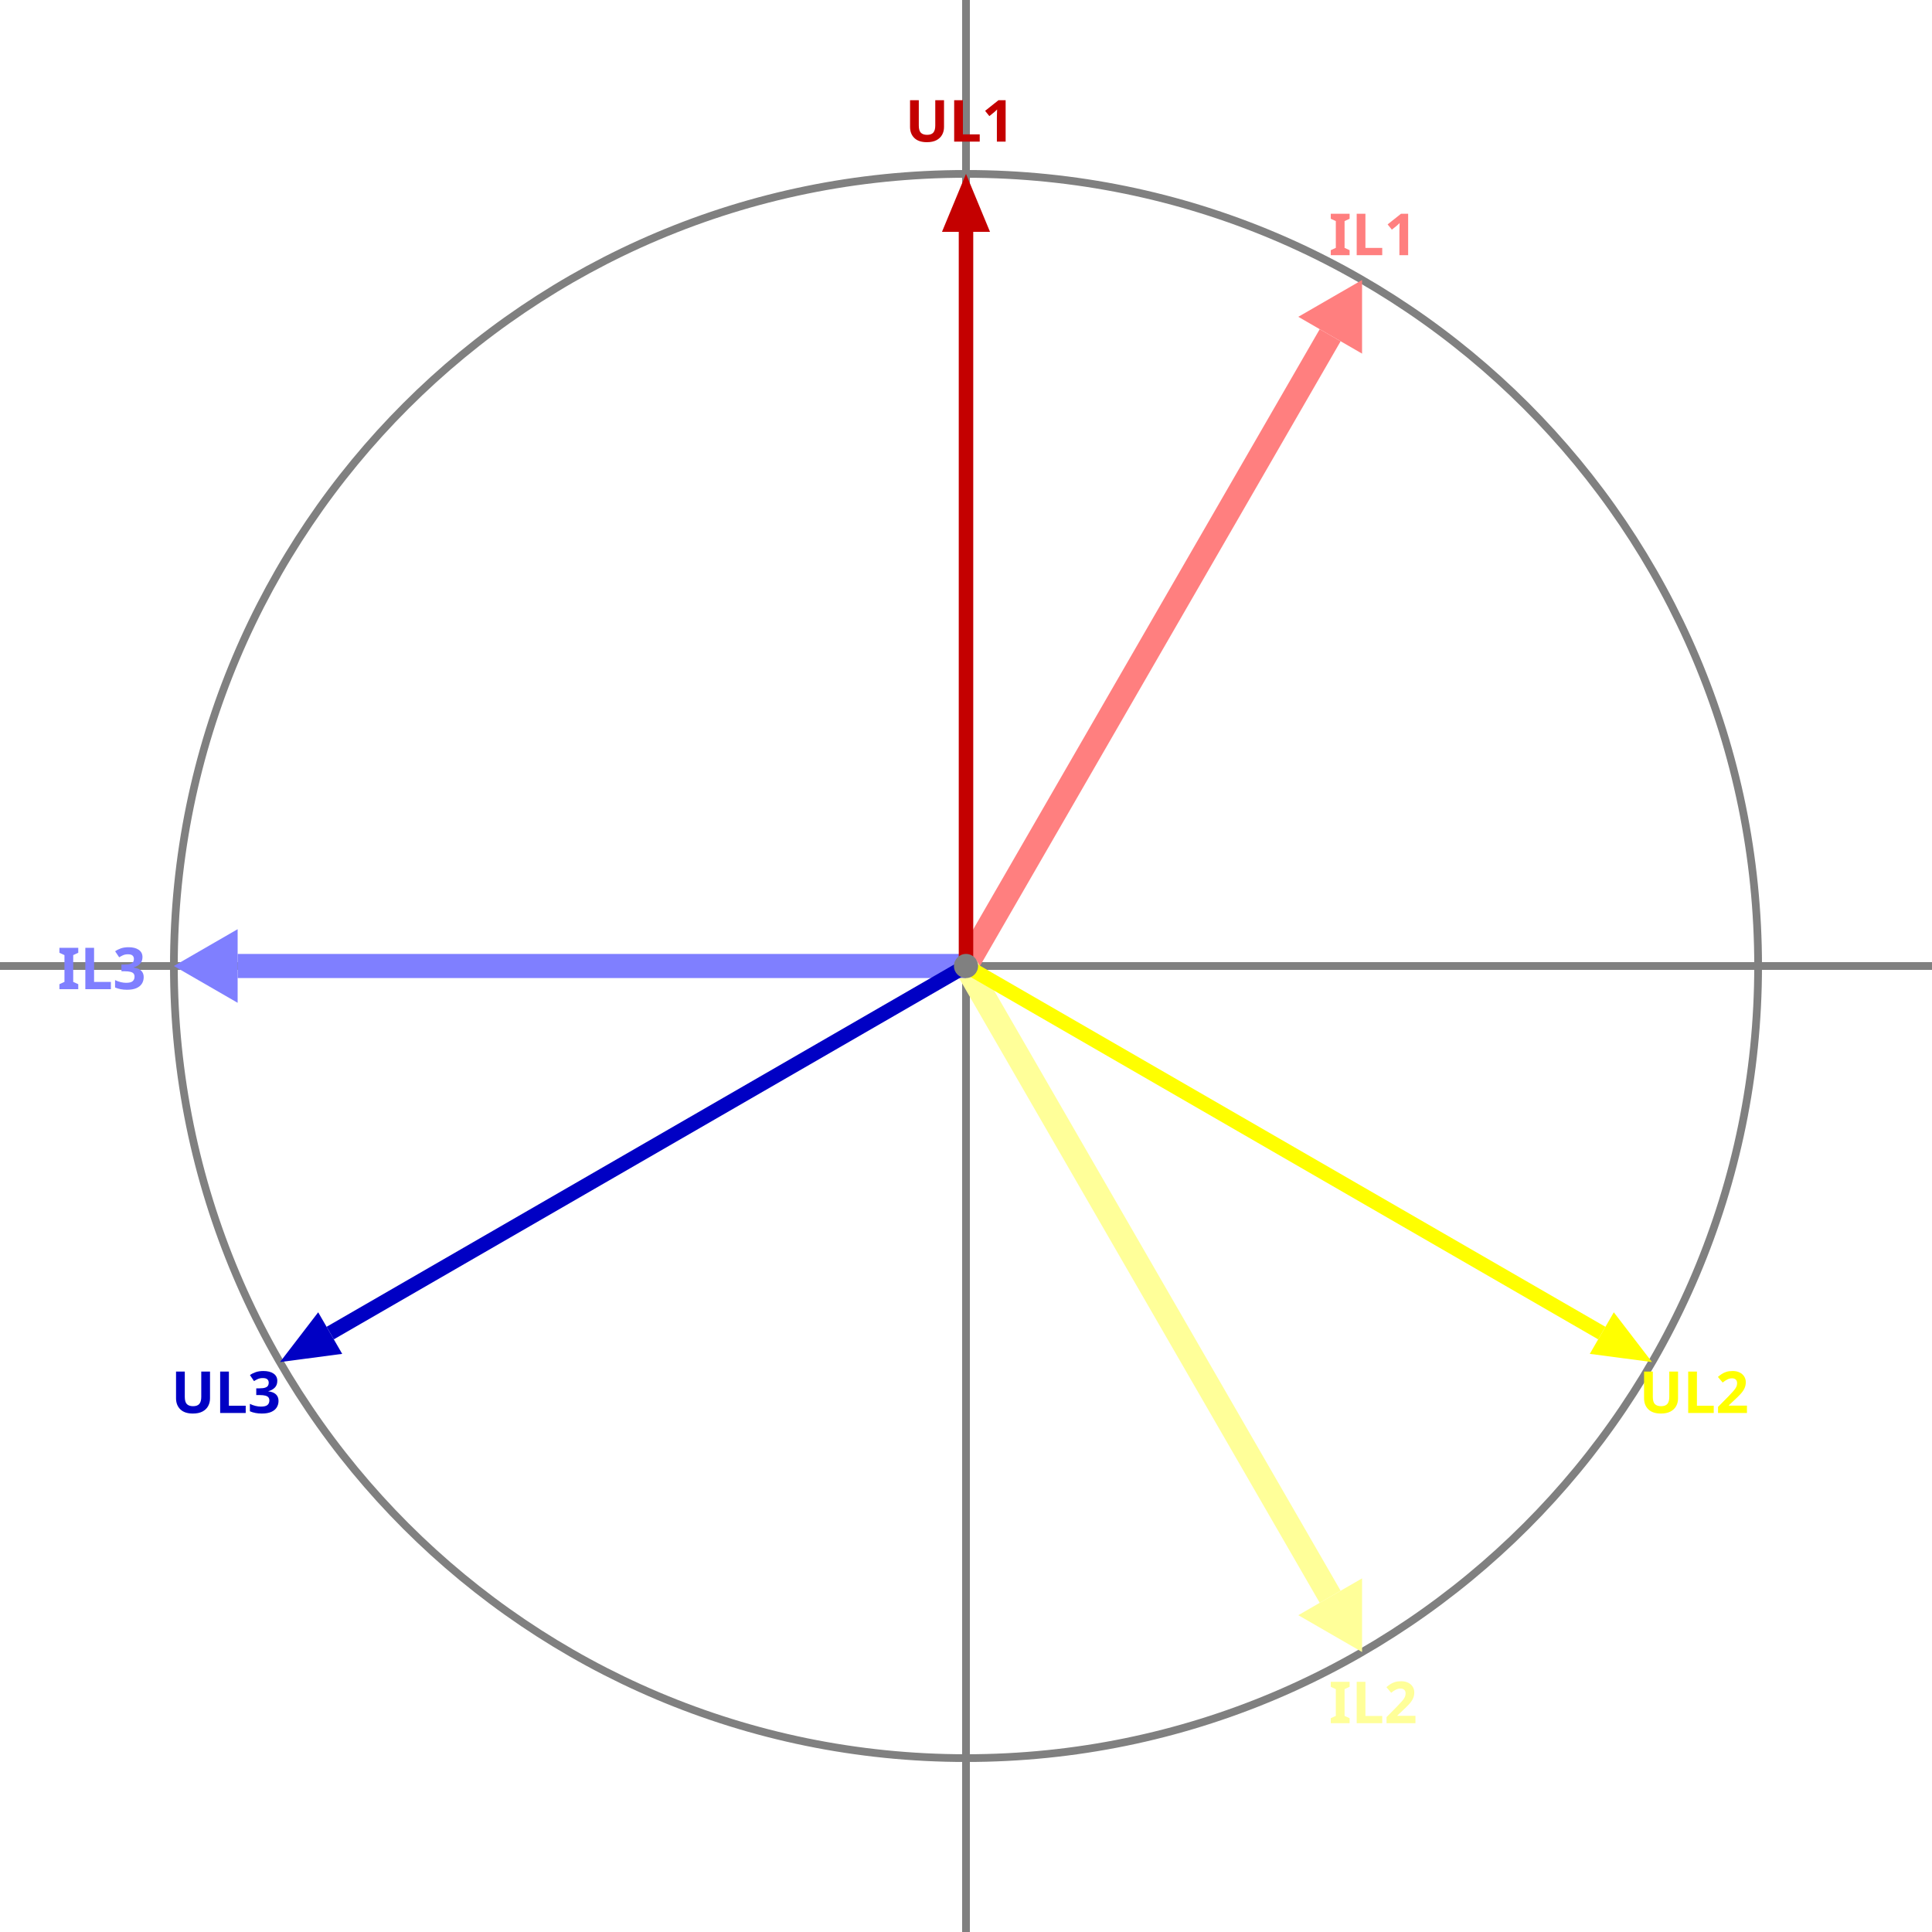
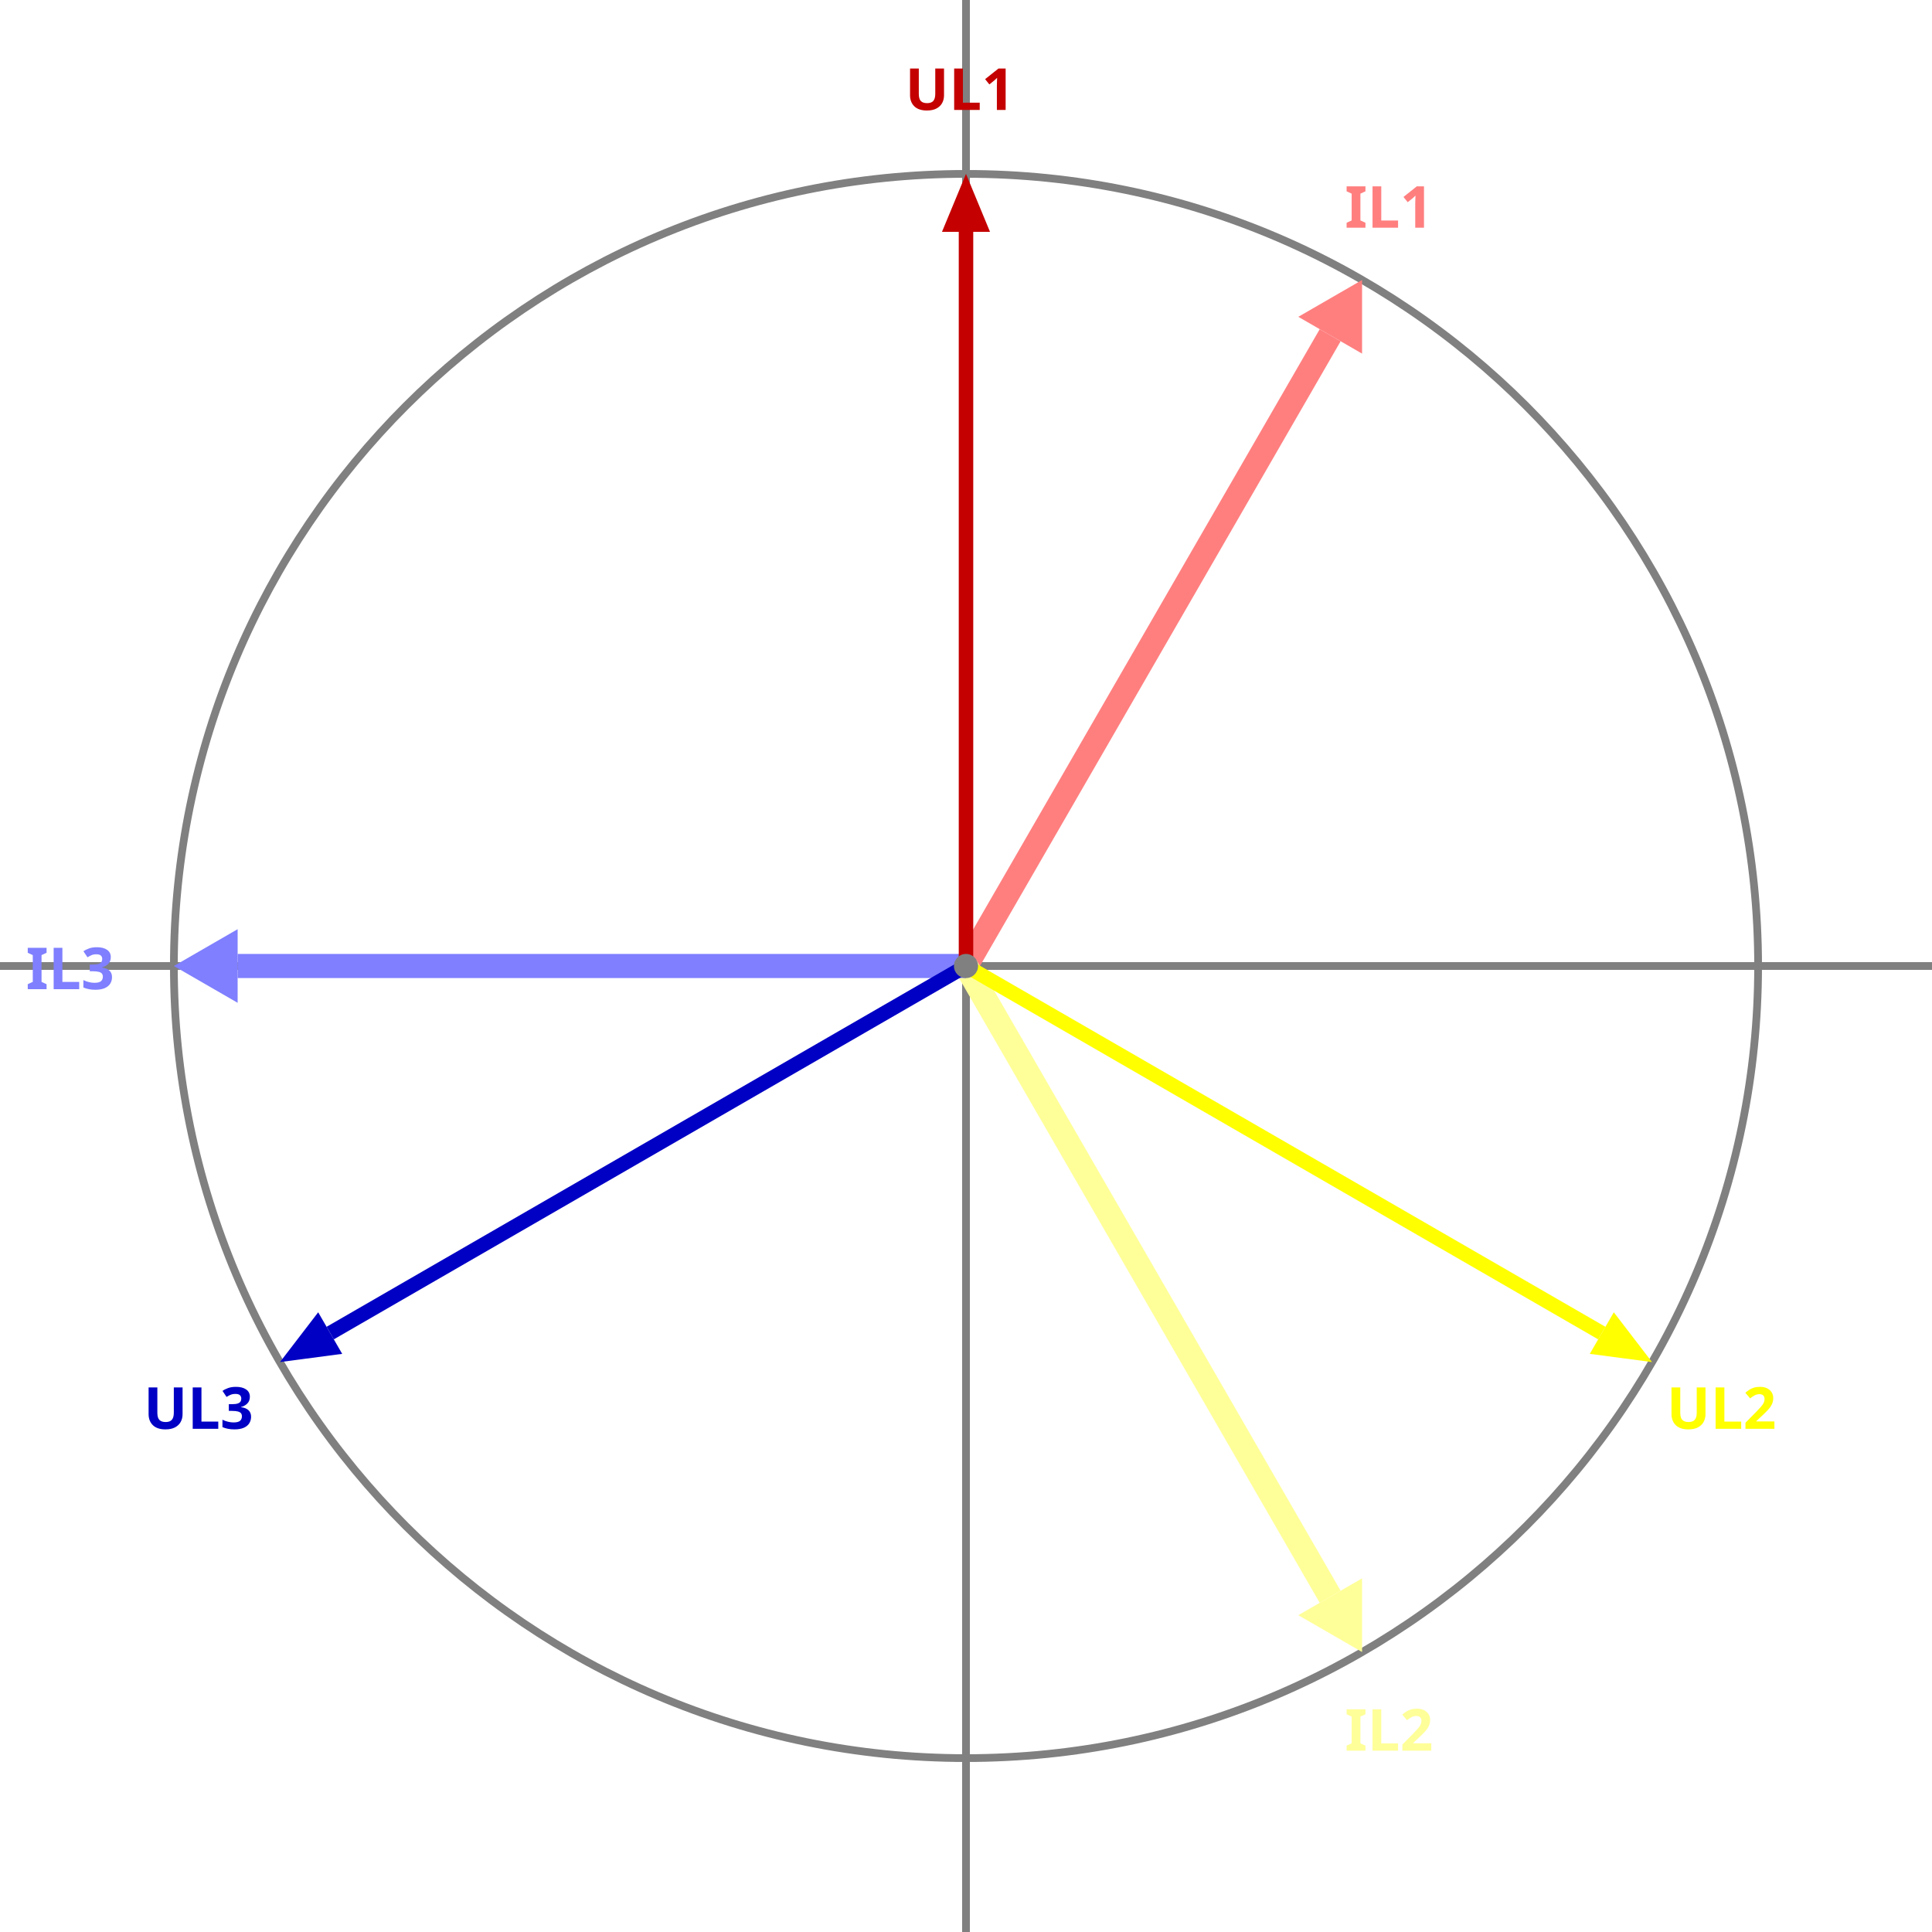
<svg xmlns="http://www.w3.org/2000/svg" width="705.556mm" height="705.556mm" viewBox="0 0 2000 2000" version="1.2" baseProfile="tiny">
  <defs>
</defs>
  <g fill="none" stroke="black" stroke-width="1" fill-rule="evenodd" stroke-linecap="square" stroke-linejoin="bevel">
    <g fill="none" stroke="#808080" stroke-opacity="1" stroke-width="8" stroke-linecap="square" stroke-linejoin="bevel" transform="matrix(1,0,0,1,0,0)" font-family="Sans" font-size="60" font-weight="570" font-style="normal">
      <polyline fill="none" vector-effect="none" points="0,1000 2000,1000 " />
      <polyline fill="none" vector-effect="none" points="1000,0 1000,2000 " />
      <path vector-effect="none" fill-rule="evenodd" d="M1820,1000 C1820,547.127 1452.87,180 1000,180 C547.127,180 180,547.127 180,1000 C180,1452.87 547.127,1820 1000,1820 C1452.87,1820 1820,1452.87 1820,1000 " />
    </g>
    <g fill="none" stroke="#ff7f7f" stroke-opacity="1" stroke-width="25" stroke-linecap="square" stroke-linejoin="bevel" transform="matrix(1,0,0,1,0,0)" font-family="Sans" font-size="60" font-weight="570" font-style="normal">
      <polyline fill="none" vector-effect="none" points="1006.25,989.175 1370.75,357.842 " />
    </g>
    <g fill="none" stroke="none" transform="matrix(1,0,0,1,0,0)" font-family="Sans" font-size="60" font-weight="570" font-style="normal">
      <path vector-effect="none" fill-rule="evenodd" d="M1410,289.859 L1410,366.069 L1344,327.964 L1410,289.859" />
    </g>
    <g fill="#ff7f7f" fill-opacity="1" stroke="none" transform="matrix(1,0,0,1,0,0)" font-family="Sans" font-size="60" font-weight="570" font-style="normal">
      <path vector-effect="none" fill-rule="evenodd" d="M1410,289.859 L1410,366.069 L1344,327.964" />
    </g>
    <g fill="none" stroke="#ffff99" stroke-opacity="1" stroke-width="25" stroke-linecap="square" stroke-linejoin="bevel" transform="matrix(1,0,0,1,0,0)" font-family="Sans" font-size="60" font-weight="570" font-style="normal">
      <polyline fill="none" vector-effect="none" points="1006.25,1010.83 1370.75,1642.16 " />
    </g>
    <g fill="none" stroke="none" transform="matrix(1,0,0,1,0,0)" font-family="Sans" font-size="60" font-weight="570" font-style="normal">
      <path vector-effect="none" fill-rule="evenodd" d="M1410,1710.14 L1344,1672.04 L1410,1633.93 L1410,1710.14" />
    </g>
    <g fill="#ffff99" fill-opacity="1" stroke="none" transform="matrix(1,0,0,1,0,0)" font-family="Sans" font-size="60" font-weight="570" font-style="normal">
      <path vector-effect="none" fill-rule="evenodd" d="M1410,1710.14 L1344,1672.04 L1410,1633.93" />
    </g>
    <g fill="none" stroke="#7f7fff" stroke-opacity="1" stroke-width="25" stroke-linecap="square" stroke-linejoin="bevel" transform="matrix(1,0,0,1,0,0)" font-family="Sans" font-size="60" font-weight="570" font-style="normal">
      <polyline fill="none" vector-effect="none" points="987.5,1000 258.5,1000 " />
    </g>
    <g fill="none" stroke="none" transform="matrix(1,0,0,1,0,0)" font-family="Sans" font-size="60" font-weight="570" font-style="normal">
-       <path vector-effect="none" fill-rule="evenodd" d="M180,1000 L246,961.895 L246,1038.1 L180,1000" />
+       <path vector-effect="none" fill-rule="evenodd" d="M180,1000 L246,961.895 L246,1038.11 L180,1000" />
    </g>
    <g fill="#7f7fff" fill-opacity="1" stroke="none" transform="matrix(1,0,0,1,0,0)" font-family="Sans" font-size="60" font-weight="570" font-style="normal">
-       <path vector-effect="none" fill-rule="evenodd" d="M180,1000 L246,961.895 L246,1038.1" />
+       <path vector-effect="none" fill-rule="evenodd" d="M180,1000 L246,961.895 L246,1038.11" />
    </g>
    <g fill="none" stroke="#c40000" stroke-opacity="1" stroke-width="15" stroke-linecap="square" stroke-linejoin="bevel" transform="matrix(1,0,0,1,0,0)" font-family="Sans" font-size="60" font-weight="570" font-style="normal">
      <polyline fill="none" vector-effect="none" points="1000,992.5 1000,247.5 " />
    </g>
    <g fill="none" stroke="none" transform="matrix(1,0,0,1,0,0)" font-family="Sans" font-size="60" font-weight="570" font-style="normal">
      <path vector-effect="none" fill-rule="evenodd" d="M1000,180 L1024.85,240 L975.147,240 L1000,180" />
    </g>
    <g fill="#c40000" fill-opacity="1" stroke="none" transform="matrix(1,0,0,1,0,0)" font-family="Sans" font-size="60" font-weight="570" font-style="normal">
      <path vector-effect="none" fill-rule="evenodd" d="M1000,180 L1024.85,240 L975.147,240" />
    </g>
    <g fill="none" stroke="#ffff00" stroke-opacity="1" stroke-width="15" stroke-linecap="square" stroke-linejoin="bevel" transform="matrix(1,0,0,1,0,0)" font-family="Sans" font-size="60" font-weight="570" font-style="normal">
      <polyline fill="none" vector-effect="none" points="1006.5,1003.75 1651.68,1376.25 " />
    </g>
    <g fill="none" stroke="none" transform="matrix(1,0,0,1,0,0)" font-family="Sans" font-size="60" font-weight="570" font-style="normal">
      <path vector-effect="none" fill-rule="evenodd" d="M1710.14,1410 L1645.75,1401.52 L1670.61,1358.48 L1710.14,1410" />
    </g>
    <g fill="#ffff00" fill-opacity="1" stroke="none" transform="matrix(1,0,0,1,0,0)" font-family="Sans" font-size="60" font-weight="570" font-style="normal">
      <path vector-effect="none" fill-rule="evenodd" d="M1710.14,1410 L1645.75,1401.52 L1670.61,1358.48" />
    </g>
    <g fill="none" stroke="#0000c4" stroke-opacity="1" stroke-width="15" stroke-linecap="square" stroke-linejoin="bevel" transform="matrix(1,0,0,1,0,0)" font-family="Sans" font-size="60" font-weight="570" font-style="normal">
      <polyline fill="none" vector-effect="none" points="993.505,1003.75 348.316,1376.25 " />
    </g>
    <g fill="none" stroke="none" transform="matrix(1,0,0,1,0,0)" font-family="Sans" font-size="60" font-weight="570" font-style="normal">
      <path vector-effect="none" fill-rule="evenodd" d="M289.859,1410 L329.394,1358.48 L354.247,1401.52 L289.859,1410" />
    </g>
    <g fill="#0000c4" fill-opacity="1" stroke="none" transform="matrix(1,0,0,1,0,0)" font-family="Sans" font-size="60" font-weight="570" font-style="normal">
      <path vector-effect="none" fill-rule="evenodd" d="M289.859,1410 L329.394,1358.48 L354.247,1401.52" />
    </g>
    <g fill="none" stroke="#c40000" stroke-opacity="1" stroke-width="1" stroke-linecap="square" stroke-linejoin="bevel" transform="matrix(1,0,0,1,0,0)" font-family="Sans" font-size="60" font-weight="570" font-style="normal">
-       <text fill="#c40000" fill-opacity="1" stroke="none" xml:space="preserve" x="936.984" y="146.6" font-family="Sans" font-size="60" font-weight="570" font-style="normal">UL1</text>
+       <text fill="#c40000" fill-opacity="1" stroke="none" xml:space="preserve" x="936.984" y="113.8" font-family="Sans" font-size="60" font-weight="570" font-style="normal">UL1</text>
    </g>
    <g fill="none" stroke="#ffff00" stroke-opacity="1" stroke-width="1" stroke-linecap="square" stroke-linejoin="bevel" transform="matrix(1,0,0,1,0,0)" font-family="Sans" font-size="60" font-weight="570" font-style="normal">
-       <text fill="#ffff00" fill-opacity="1" stroke="none" xml:space="preserve" x="1696.84" y="1462.7" font-family="Sans" font-size="60" font-weight="570" font-style="normal">UL2</text>
+       <text fill="#ffff00" fill-opacity="1" stroke="none" xml:space="preserve" x="1725.25" y="1479.1" font-family="Sans" font-size="60" font-weight="570" font-style="normal">UL2</text>
    </g>
    <g fill="none" stroke="#0000c4" stroke-opacity="1" stroke-width="1" stroke-linecap="square" stroke-linejoin="bevel" transform="matrix(1,0,0,1,0,0)" font-family="Sans" font-size="60" font-weight="570" font-style="normal">
-       <text fill="#0000c4" fill-opacity="1" stroke="none" xml:space="preserve" x="177.141" y="1462.7" font-family="Sans" font-size="60" font-weight="570" font-style="normal">UL3</text>
+       <text fill="#0000c4" fill-opacity="1" stroke="none" xml:space="preserve" x="148.734" y="1479.1" font-family="Sans" font-size="60" font-weight="570" font-style="normal">UL3</text>
    </g>
    <g fill="none" stroke="#ff7f7f" stroke-opacity="1" stroke-width="1" stroke-linecap="square" stroke-linejoin="bevel" transform="matrix(1,0,0,1,0,0)" font-family="Sans" font-size="60" font-weight="570" font-style="normal">
-       <text fill="#ff7f7f" fill-opacity="1" stroke="none" xml:space="preserve" x="1375.69" y="264.149" font-family="Sans" font-size="60" font-weight="570" font-style="normal">IL1</text>
+       <text fill="#ff7f7f" fill-opacity="1" stroke="none" xml:space="preserve" x="1392.09" y="235.744" font-family="Sans" font-size="60" font-weight="570" font-style="normal">IL1</text>
    </g>
    <g fill="none" stroke="#ffff99" stroke-opacity="1" stroke-width="1" stroke-linecap="square" stroke-linejoin="bevel" transform="matrix(1,0,0,1,0,0)" font-family="Sans" font-size="60" font-weight="570" font-style="normal">
-       <text fill="#ffff99" fill-opacity="1" stroke="none" xml:space="preserve" x="1375.69" y="1783.85" font-family="Sans" font-size="60" font-weight="570" font-style="normal">IL2</text>
+       <text fill="#ffff99" fill-opacity="1" stroke="none" xml:space="preserve" x="1392.09" y="1812.26" font-family="Sans" font-size="60" font-weight="570" font-style="normal">IL2</text>
    </g>
    <g fill="none" stroke="#7f7fff" stroke-opacity="1" stroke-width="1" stroke-linecap="square" stroke-linejoin="bevel" transform="matrix(1,0,0,1,0,0)" font-family="Sans" font-size="60" font-weight="570" font-style="normal">
-       <text fill="#7f7fff" fill-opacity="1" stroke="none" xml:space="preserve" x="59.594" y="1024" font-family="Sans" font-size="60" font-weight="570" font-style="normal">IL3</text>
+       <text fill="#7f7fff" fill-opacity="1" stroke="none" xml:space="preserve" x="26.797" y="1024" font-family="Sans" font-size="60" font-weight="570" font-style="normal">IL3</text>
    </g>
    <g fill="#808080" fill-opacity="1" stroke="none" transform="matrix(1,0,0,1,0,0)" font-family="Sans" font-size="60" font-weight="570" font-style="normal">
      <circle cx="1000" cy="1000" r="12.5" />
    </g>
  </g>
</svg>
